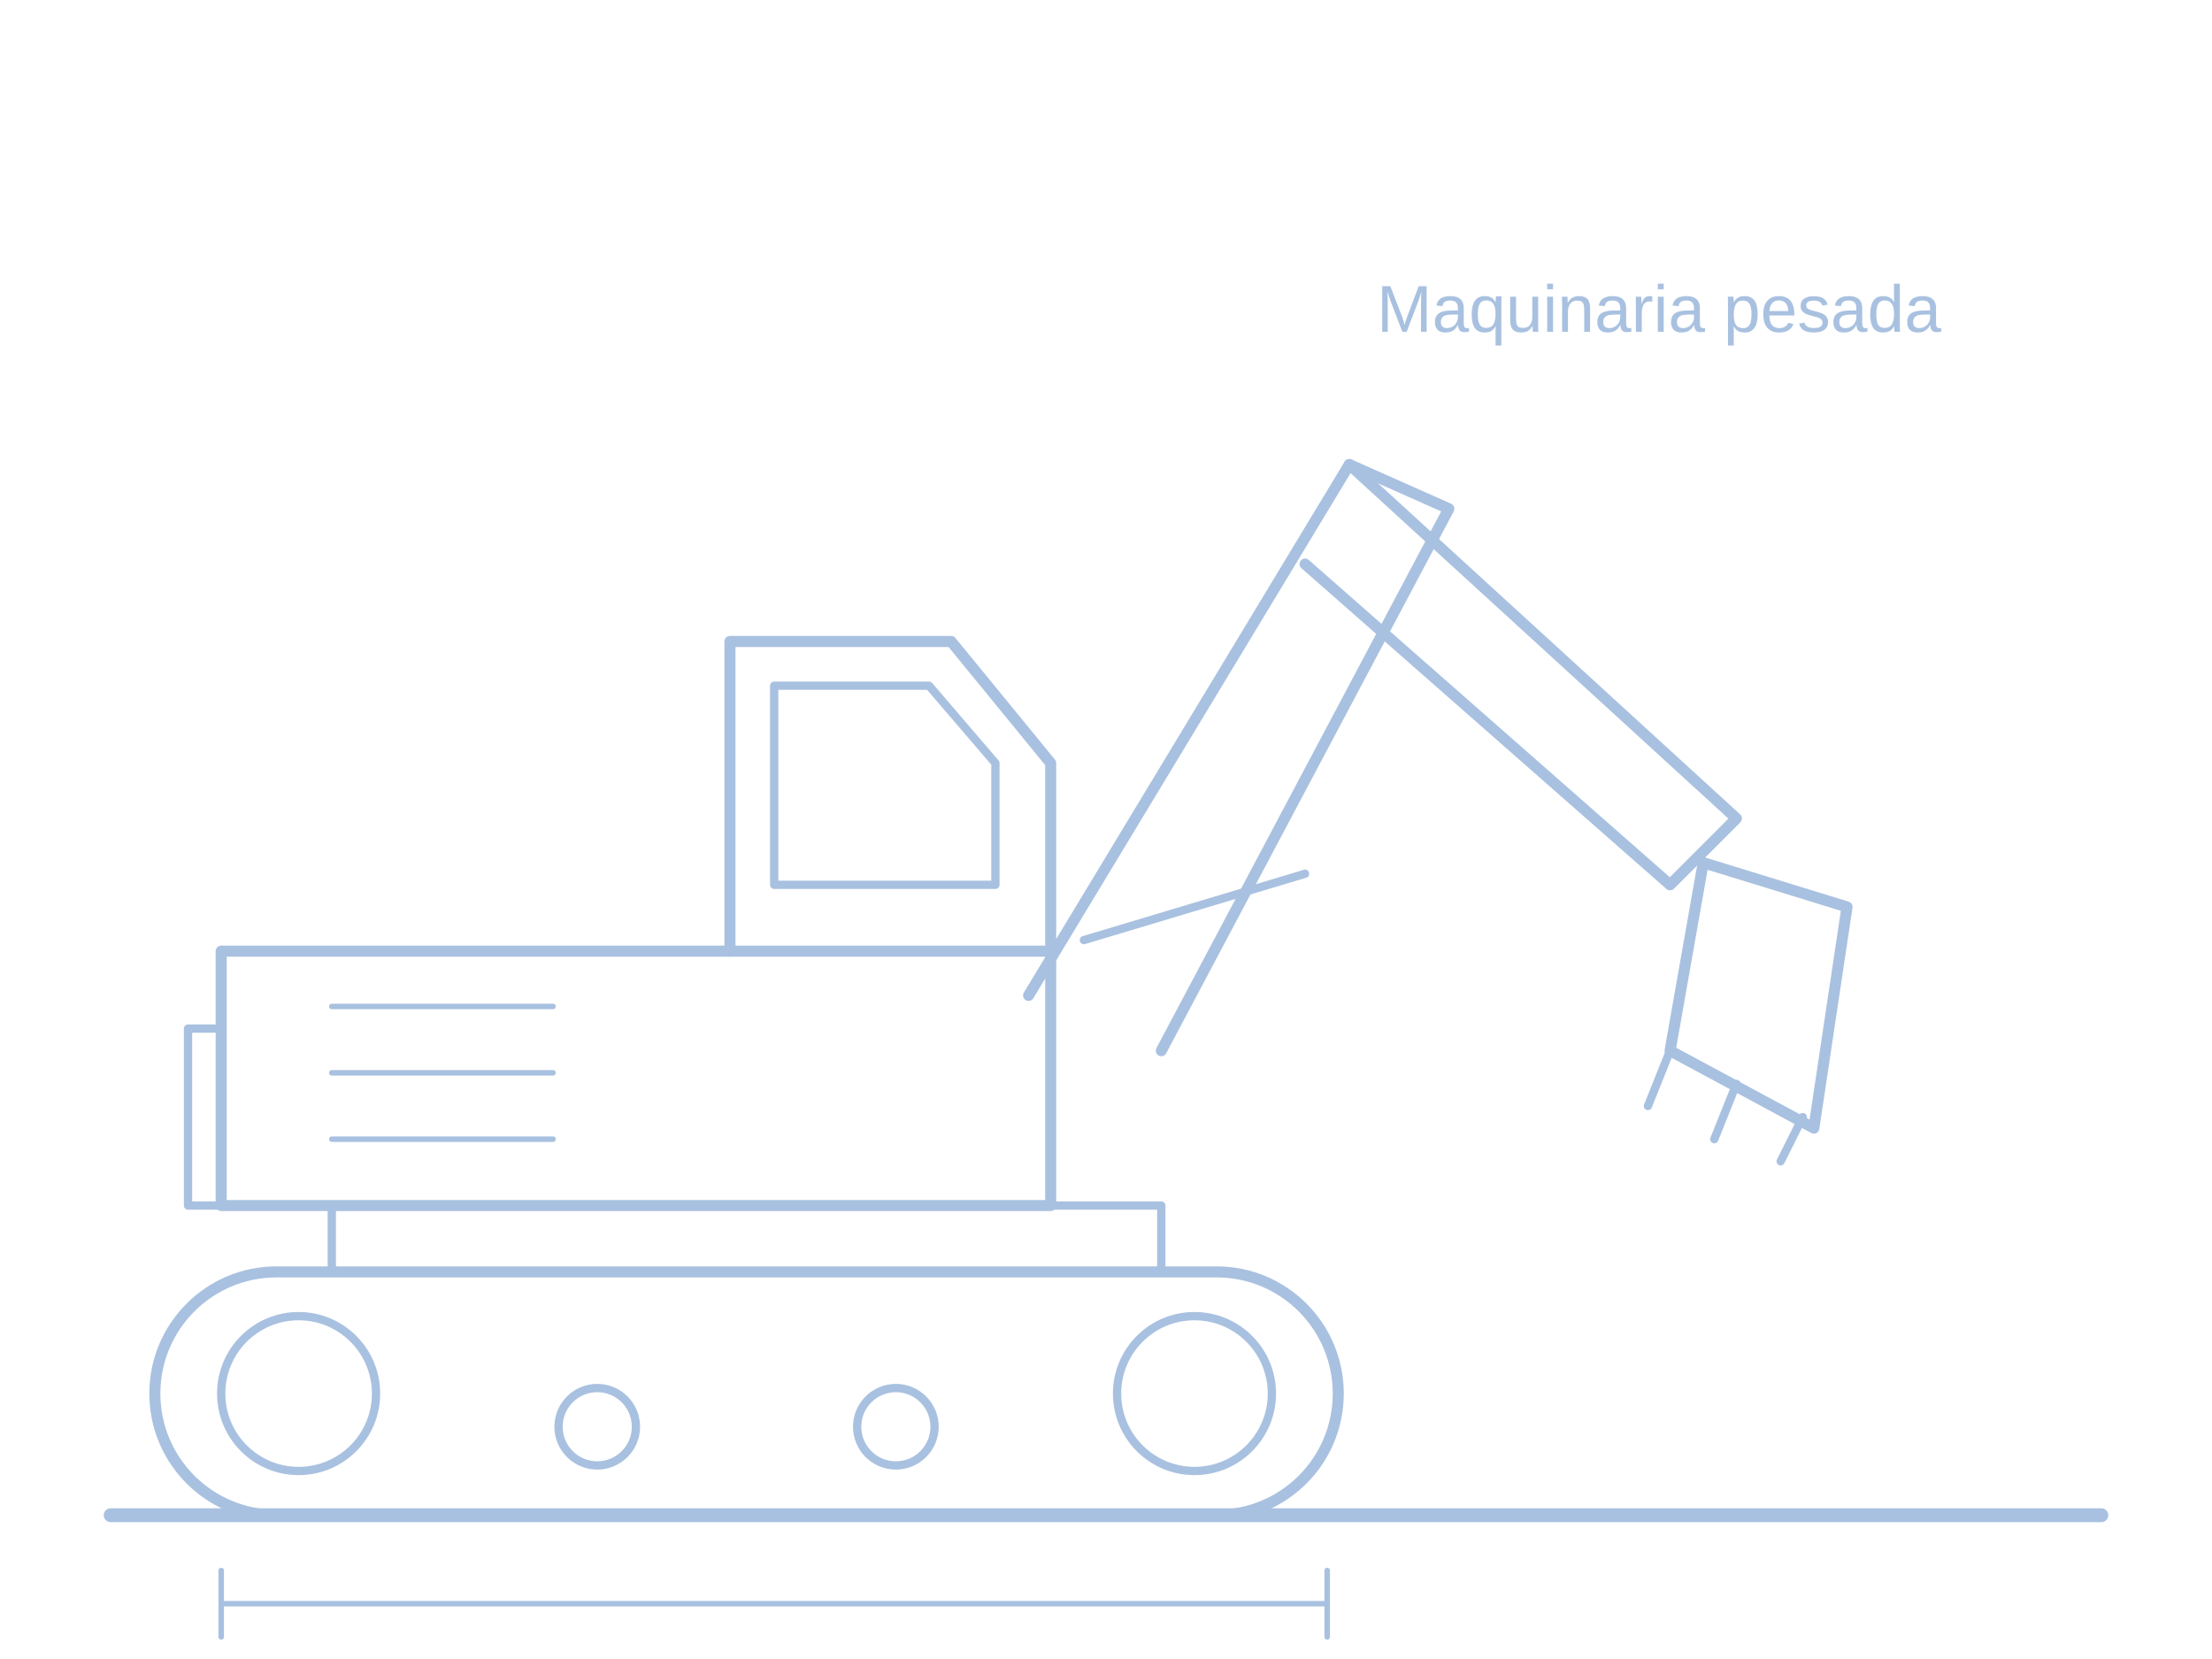
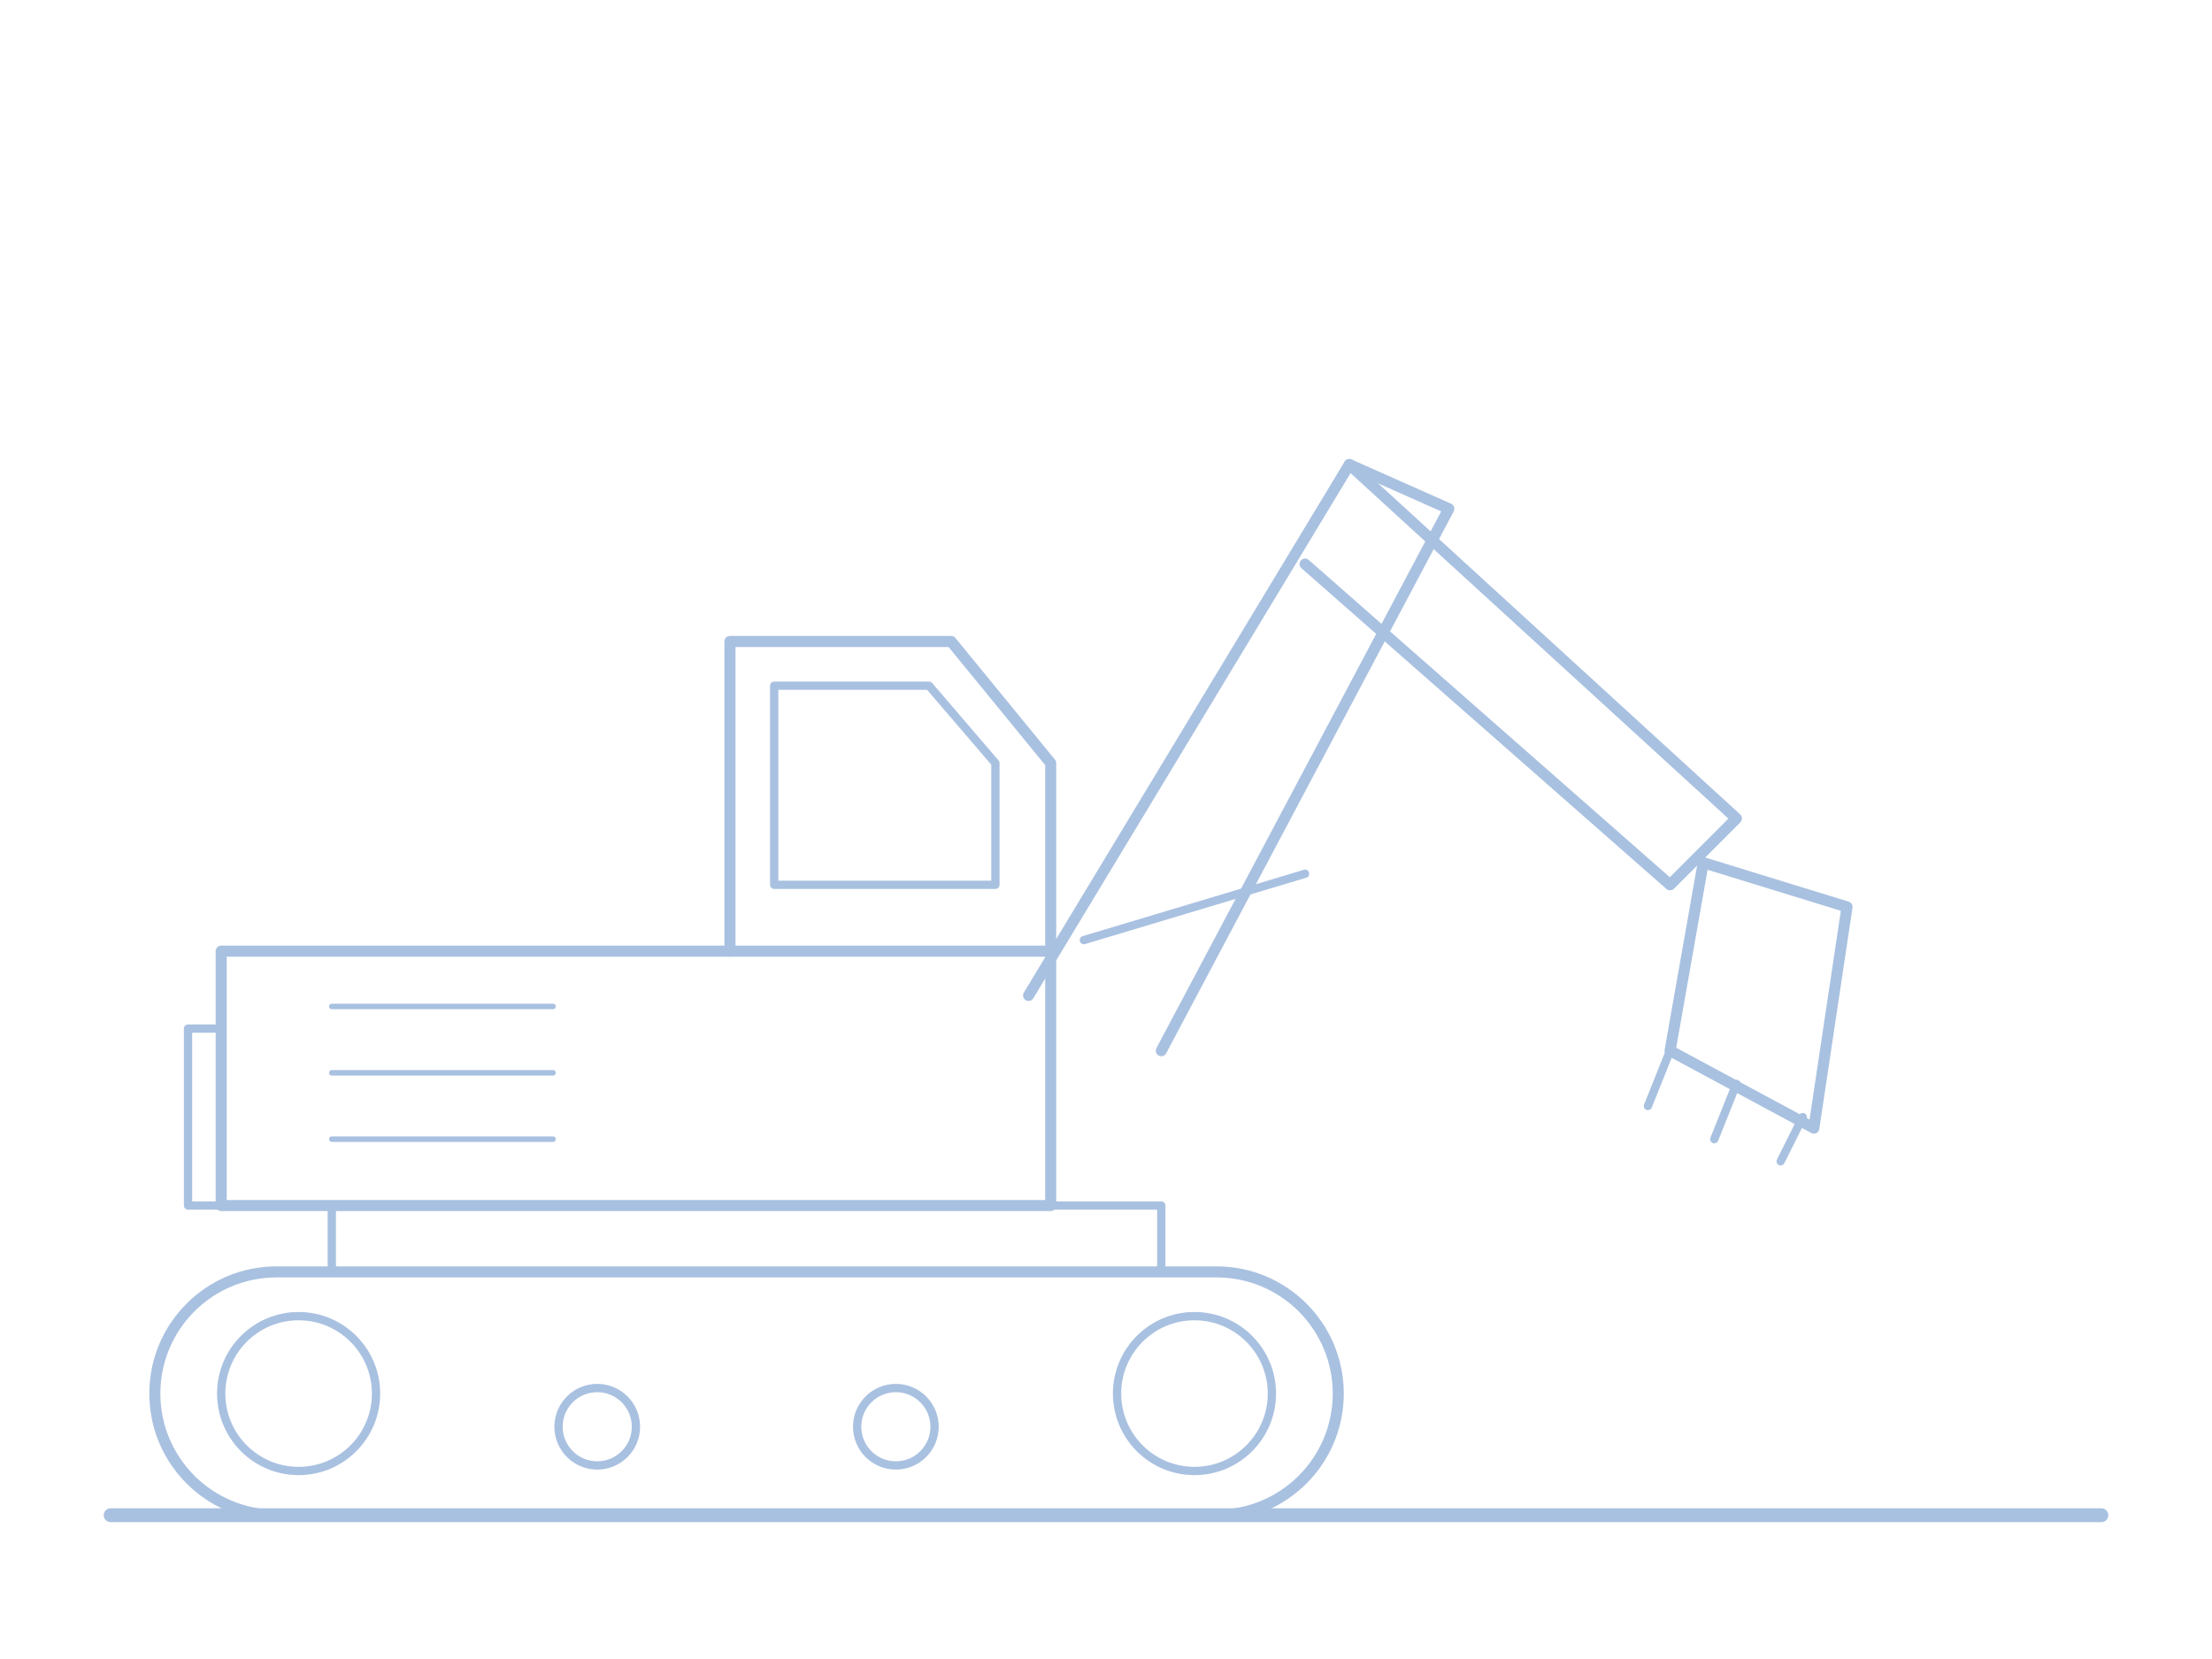
<svg xmlns="http://www.w3.org/2000/svg" viewBox="0 0 400 300" fill="none" stroke="#A9C1E0" stroke-width="2" stroke-linecap="round" stroke-linejoin="round">
  <path d="M50 230h170a22 22 0 0 1 0 44H50a22 22 0 0 1 0-44z" />
  <circle cx="54" cy="252" r="14" stroke-width="1.5" />
  <circle cx="216" cy="252" r="14" stroke-width="1.5" />
  <circle cx="108" cy="258" r="7" stroke-width="1.5" />
  <circle cx="162" cy="258" r="7" stroke-width="1.5" />
  <path d="M60 230v-12h150v12" stroke-width="1.5" />
  <path d="M40 218v-46h150v46z" />
  <path d="M40 186h-6v32h6" stroke-width="1.5" />
  <path d="M60 182h40M60 194h40M60 206h40" stroke-width="1" />
  <path d="M132 172v-56h40l18 22v34" />
  <path d="M140 124h28l12 14v22h-40z" stroke-width="1.5" />
  <path d="M186 180l58-96 18 8-52 98" />
  <path d="M196 170l40-12" stroke-width="1.5" />
  <path d="M244 84l70 64-12 12-66-58" />
  <path d="M308 156l26 8-6 40-26-14z" />
  <path d="M302 190l-4 10M314 196l-4 10M326 202l-4 8" stroke-width="1.5" />
  <path d="M20 274h360" stroke-width="2.5" />
-   <path d="M40 290h200M40 284v12M240 284v12" stroke-width="1" />
-   <text x="300" y="60" fill="#A9C1E0" stroke="none" font-family="Arial, sans-serif" font-size="12" text-anchor="middle">Maquinaria pesada</text>
</svg>
